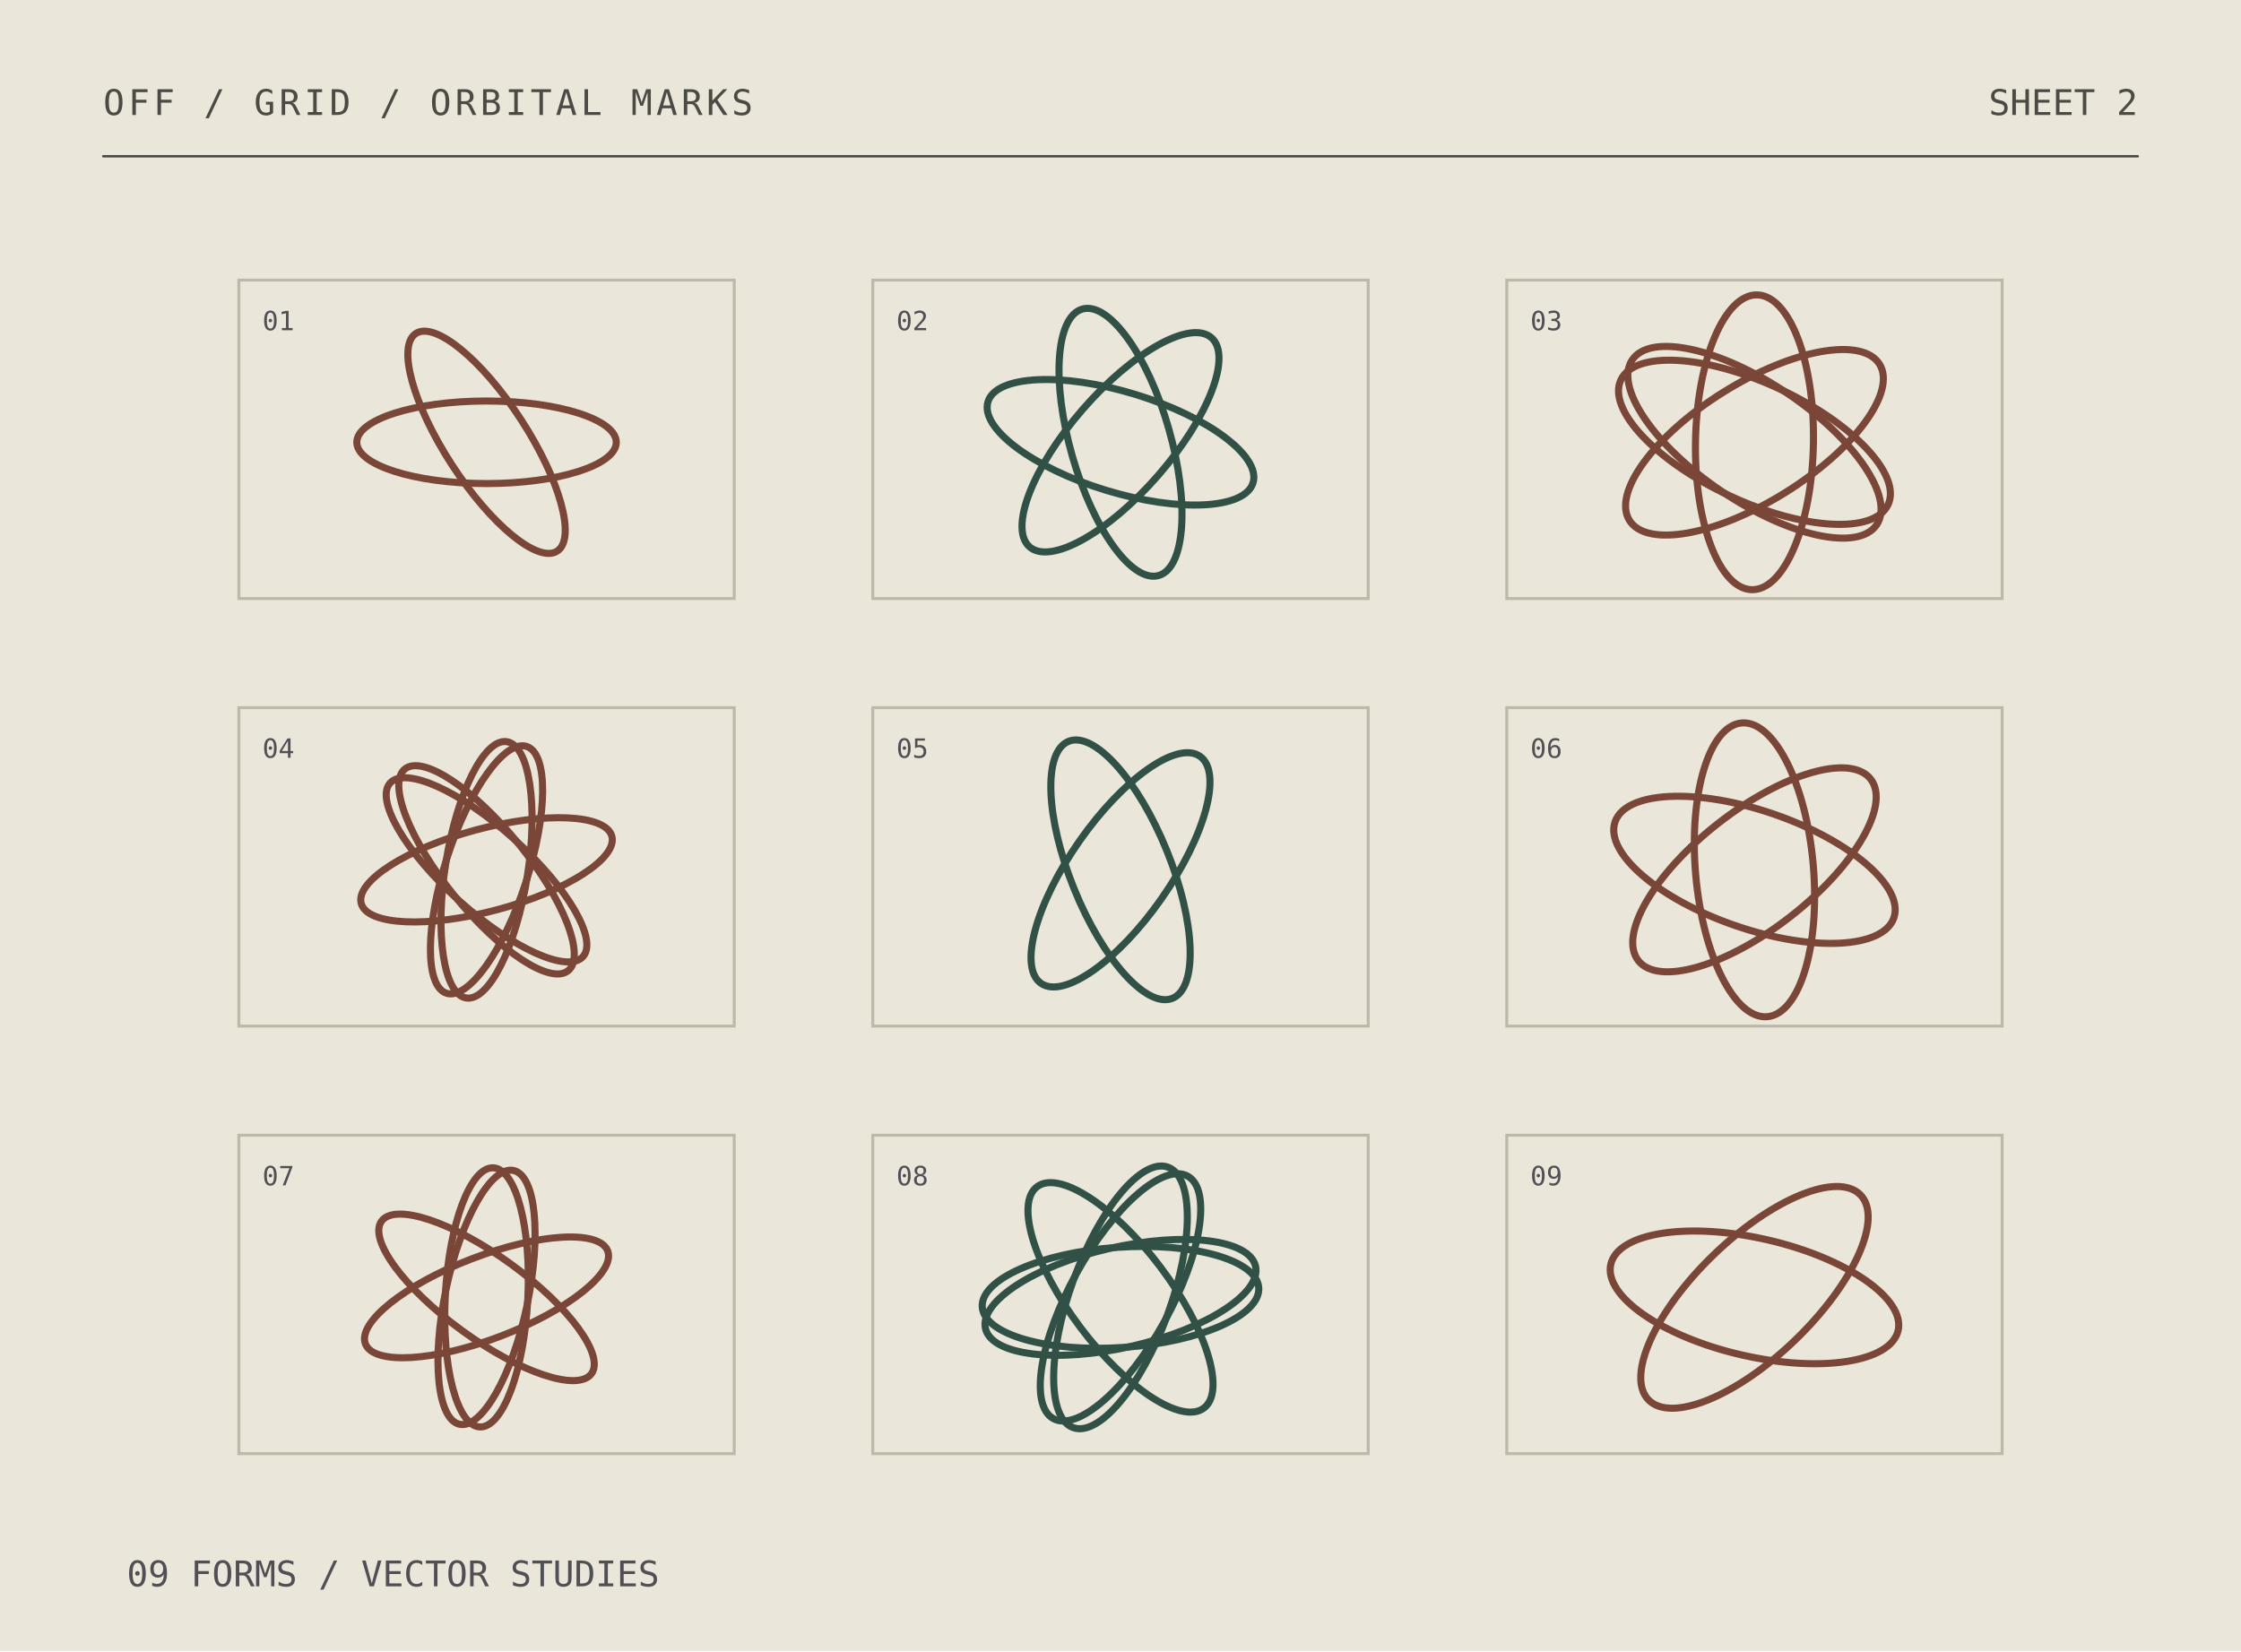
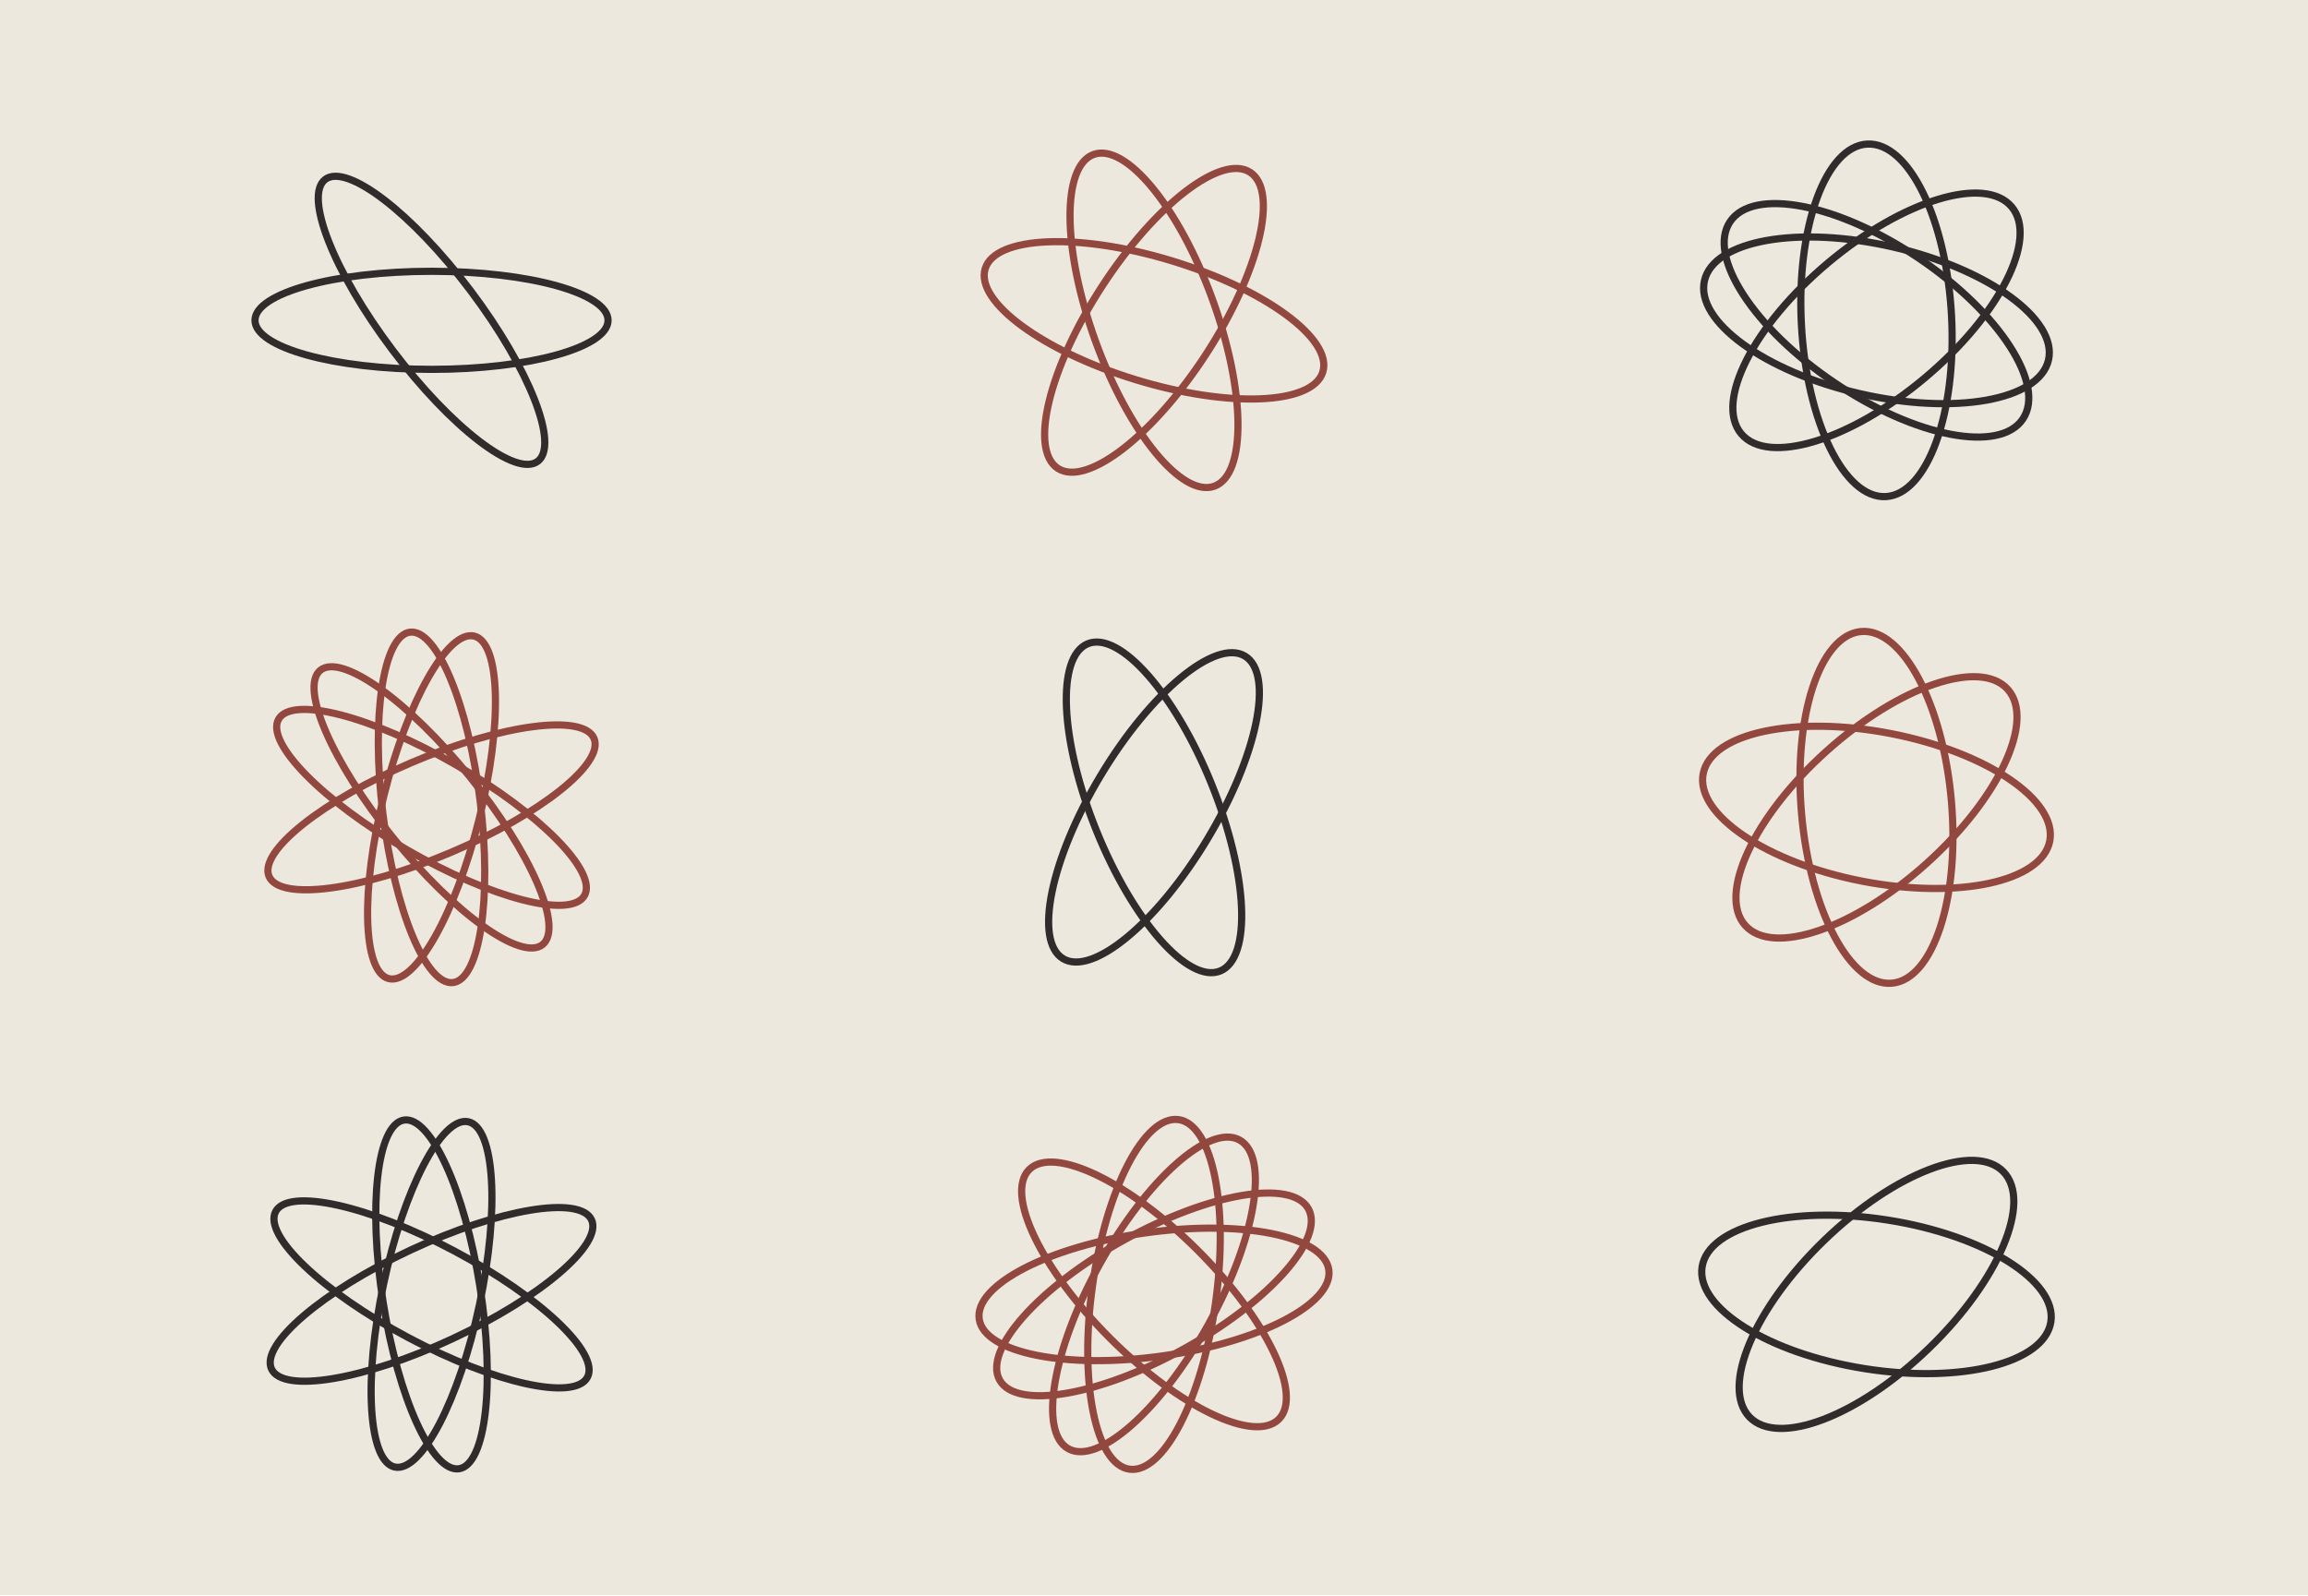
- <svg xmlns="http://www.w3.org/2000/svg" viewBox="0 0 760 560" width="760" height="560">
-   <rect x="0" y="0" width="760" height="560" rx="0" fill="#eae6d9" />
-   <text x="35" y="39" font-family="monospace" font-size="12" font-weight="500" fill="#4b4a44" letter-spacing="1.3">OFF / GRID    /    ORBITAL MARKS</text>
-   <text x="725" y="39" font-family="monospace" font-size="12" font-weight="500" fill="#4b4a44" text-anchor="end">SHEET 2</text>
-   <path d="M35 53L725 53" fill="none" stroke="#4b4a44" stroke-width="0.8" stroke-linecap="round" stroke-linejoin="round" />
-   <rect x="81" y="95" width="168" height="108" rx="0" fill="none" stroke="#beb8a9" stroke-width="1" />
-   <text x="89" y="112" font-family="monospace" font-size="9" font-weight="500" fill="#514e56">01</text>
-   <ellipse cx="165" cy="150" rx="44" ry="14" fill="none" stroke="#794637" stroke-width="2.4" transform="rotate(0 165 150)" />
-   <ellipse cx="165" cy="150" rx="44" ry="14" fill="none" stroke="#794637" stroke-width="2.4" transform="rotate(57 165 150)" />
-   <rect x="296" y="95" width="168" height="108" rx="0" fill="none" stroke="#beb8a9" stroke-width="1" />
-   <text x="304" y="112" font-family="monospace" font-size="9" font-weight="500" fill="#514e56">02</text>
-   <ellipse cx="380" cy="150" rx="47" ry="17" fill="none" stroke="#315147" stroke-width="2.4" transform="rotate(17 380 150)" />
-   <ellipse cx="380" cy="150" rx="47" ry="17" fill="none" stroke="#315147" stroke-width="2.4" transform="rotate(74 380 150)" />
-   <ellipse cx="380" cy="150" rx="47" ry="17" fill="none" stroke="#315147" stroke-width="2.4" transform="rotate(131 380 150)" />
-   <rect x="511" y="95" width="168" height="108" rx="0" fill="none" stroke="#beb8a9" stroke-width="1" />
-   <text x="519" y="112" font-family="monospace" font-size="9" font-weight="500" fill="#514e56">03</text>
-   <ellipse cx="595" cy="150" rx="50" ry="20" fill="none" stroke="#794637" stroke-width="2.4" transform="rotate(34 595 150)" />
-   <ellipse cx="595" cy="150" rx="50" ry="20" fill="none" stroke="#794637" stroke-width="2.4" transform="rotate(91 595 150)" />
-   <ellipse cx="595" cy="150" rx="50" ry="20" fill="none" stroke="#794637" stroke-width="2.4" transform="rotate(148 595 150)" />
-   <ellipse cx="595" cy="150" rx="50" ry="20" fill="none" stroke="#794637" stroke-width="2.4" transform="rotate(25 595 150)" />
-   <rect x="81" y="240" width="168" height="108" rx="0" fill="none" stroke="#beb8a9" stroke-width="1" />
-   <text x="89" y="257" font-family="monospace" font-size="9" font-weight="500" fill="#514e56">04</text>
-   <ellipse cx="165" cy="295" rx="44" ry="14" fill="none" stroke="#794637" stroke-width="2.4" transform="rotate(51 165 295)" />
-   <ellipse cx="165" cy="295" rx="44" ry="14" fill="none" stroke="#794637" stroke-width="2.4" transform="rotate(108 165 295)" />
-   <ellipse cx="165" cy="295" rx="44" ry="14" fill="none" stroke="#794637" stroke-width="2.4" transform="rotate(165 165 295)" />
-   <ellipse cx="165" cy="295" rx="44" ry="14" fill="none" stroke="#794637" stroke-width="2.4" transform="rotate(42 165 295)" />
-   <ellipse cx="165" cy="295" rx="44" ry="14" fill="none" stroke="#794637" stroke-width="2.4" transform="rotate(99 165 295)" />
-   <rect x="296" y="240" width="168" height="108" rx="0" fill="none" stroke="#beb8a9" stroke-width="1" />
-   <text x="304" y="257" font-family="monospace" font-size="9" font-weight="500" fill="#514e56">05</text>
-   <ellipse cx="380" cy="295" rx="47" ry="17" fill="none" stroke="#315147" stroke-width="2.4" transform="rotate(68 380 295)" />
-   <ellipse cx="380" cy="295" rx="47" ry="17" fill="none" stroke="#315147" stroke-width="2.4" transform="rotate(125 380 295)" />
-   <rect x="511" y="240" width="168" height="108" rx="0" fill="none" stroke="#beb8a9" stroke-width="1" />
-   <text x="519" y="257" font-family="monospace" font-size="9" font-weight="500" fill="#514e56">06</text>
-   <ellipse cx="595" cy="295" rx="50" ry="20" fill="none" stroke="#794637" stroke-width="2.4" transform="rotate(85 595 295)" />
-   <ellipse cx="595" cy="295" rx="50" ry="20" fill="none" stroke="#794637" stroke-width="2.4" transform="rotate(142 595 295)" />
-   <ellipse cx="595" cy="295" rx="50" ry="20" fill="none" stroke="#794637" stroke-width="2.4" transform="rotate(19 595 295)" />
-   <rect x="81" y="385" width="168" height="108" rx="0" fill="none" stroke="#beb8a9" stroke-width="1" />
-   <text x="89" y="402" font-family="monospace" font-size="9" font-weight="500" fill="#514e56">07</text>
-   <ellipse cx="165" cy="440" rx="44" ry="14" fill="none" stroke="#794637" stroke-width="2.4" transform="rotate(102 165 440)" />
-   <ellipse cx="165" cy="440" rx="44" ry="14" fill="none" stroke="#794637" stroke-width="2.4" transform="rotate(159 165 440)" />
-   <ellipse cx="165" cy="440" rx="44" ry="14" fill="none" stroke="#794637" stroke-width="2.4" transform="rotate(36 165 440)" />
-   <ellipse cx="165" cy="440" rx="44" ry="14" fill="none" stroke="#794637" stroke-width="2.4" transform="rotate(93 165 440)" />
-   <rect x="296" y="385" width="168" height="108" rx="0" fill="none" stroke="#beb8a9" stroke-width="1" />
-   <text x="304" y="402" font-family="monospace" font-size="9" font-weight="500" fill="#514e56">08</text>
-   <ellipse cx="380" cy="440" rx="47" ry="17" fill="none" stroke="#315147" stroke-width="2.4" transform="rotate(119 380 440)" />
-   <ellipse cx="380" cy="440" rx="47" ry="17" fill="none" stroke="#315147" stroke-width="2.4" transform="rotate(176 380 440)" />
-   <ellipse cx="380" cy="440" rx="47" ry="17" fill="none" stroke="#315147" stroke-width="2.4" transform="rotate(53 380 440)" />
-   <ellipse cx="380" cy="440" rx="47" ry="17" fill="none" stroke="#315147" stroke-width="2.4" transform="rotate(110 380 440)" />
-   <ellipse cx="380" cy="440" rx="47" ry="17" fill="none" stroke="#315147" stroke-width="2.4" transform="rotate(167 380 440)" />
-   <rect x="511" y="385" width="168" height="108" rx="0" fill="none" stroke="#beb8a9" stroke-width="1" />
-   <text x="519" y="402" font-family="monospace" font-size="9" font-weight="500" fill="#514e56">09</text>
-   <ellipse cx="595" cy="440" rx="50" ry="20" fill="none" stroke="#794637" stroke-width="2.4" transform="rotate(136 595 440)" />
-   <ellipse cx="595" cy="440" rx="50" ry="20" fill="none" stroke="#794637" stroke-width="2.4" transform="rotate(13 595 440)" />
-   <text x="43" y="538" font-family="monospace" font-size="12" font-weight="500" fill="#514e56">09 FORMS    /    VECTOR STUDIES</text>
+ <svg xmlns="http://www.w3.org/2000/svg" viewBox="0 0 706 488" width="706" height="488">
+   <defs />
+   <rect x="0" y="0" width="706" height="488" rx="0" fill="#ede8dd" />
+   <ellipse cx="132" cy="98" rx="54" ry="15" fill="none" stroke="#302c2c" stroke-width="2.2" transform="rotate(0 132 98)" />
+   <ellipse cx="132" cy="98" rx="54" ry="15" fill="none" stroke="#302c2c" stroke-width="2.2" transform="rotate(53 132 98)" />
+   <ellipse cx="353" cy="98" rx="54" ry="19" fill="none" stroke="#93483f" stroke-width="2.2" transform="rotate(17 353 98)" />
+   <ellipse cx="353" cy="98" rx="54" ry="19" fill="none" stroke="#93483f" stroke-width="2.2" transform="rotate(70 353 98)" />
+   <ellipse cx="353" cy="98" rx="54" ry="19" fill="none" stroke="#93483f" stroke-width="2.2" transform="rotate(123 353 98)" />
+   <ellipse cx="574" cy="98" rx="54" ry="23" fill="none" stroke="#302c2c" stroke-width="2.2" transform="rotate(34 574 98)" />
+   <ellipse cx="574" cy="98" rx="54" ry="23" fill="none" stroke="#302c2c" stroke-width="2.2" transform="rotate(87 574 98)" />
+   <ellipse cx="574" cy="98" rx="54" ry="23" fill="none" stroke="#302c2c" stroke-width="2.2" transform="rotate(140 574 98)" />
+   <ellipse cx="574" cy="98" rx="54" ry="23" fill="none" stroke="#302c2c" stroke-width="2.2" transform="rotate(193 574 98)" />
+   <ellipse cx="132" cy="247" rx="54" ry="15" fill="none" stroke="#93483f" stroke-width="2.2" transform="rotate(51 132 247)" />
+   <ellipse cx="132" cy="247" rx="54" ry="15" fill="none" stroke="#93483f" stroke-width="2.2" transform="rotate(104 132 247)" />
+   <ellipse cx="132" cy="247" rx="54" ry="15" fill="none" stroke="#93483f" stroke-width="2.2" transform="rotate(157 132 247)" />
+   <ellipse cx="132" cy="247" rx="54" ry="15" fill="none" stroke="#93483f" stroke-width="2.2" transform="rotate(210 132 247)" />
+   <ellipse cx="132" cy="247" rx="54" ry="15" fill="none" stroke="#93483f" stroke-width="2.2" transform="rotate(263 132 247)" />
+   <ellipse cx="353" cy="247" rx="54" ry="19" fill="none" stroke="#302c2c" stroke-width="2.2" transform="rotate(68 353 247)" />
+   <ellipse cx="353" cy="247" rx="54" ry="19" fill="none" stroke="#302c2c" stroke-width="2.2" transform="rotate(121 353 247)" />
+   <ellipse cx="574" cy="247" rx="54" ry="23" fill="none" stroke="#93483f" stroke-width="2.2" transform="rotate(85 574 247)" />
+   <ellipse cx="574" cy="247" rx="54" ry="23" fill="none" stroke="#93483f" stroke-width="2.2" transform="rotate(138 574 247)" />
+   <ellipse cx="574" cy="247" rx="54" ry="23" fill="none" stroke="#93483f" stroke-width="2.2" transform="rotate(191 574 247)" />
+   <ellipse cx="132" cy="396" rx="54" ry="15" fill="none" stroke="#302c2c" stroke-width="2.2" transform="rotate(102 132 396)" />
+   <ellipse cx="132" cy="396" rx="54" ry="15" fill="none" stroke="#302c2c" stroke-width="2.2" transform="rotate(155 132 396)" />
+   <ellipse cx="132" cy="396" rx="54" ry="15" fill="none" stroke="#302c2c" stroke-width="2.2" transform="rotate(208 132 396)" />
+   <ellipse cx="132" cy="396" rx="54" ry="15" fill="none" stroke="#302c2c" stroke-width="2.2" transform="rotate(261 132 396)" />
+   <ellipse cx="353" cy="396" rx="54" ry="19" fill="none" stroke="#93483f" stroke-width="2.2" transform="rotate(119 353 396)" />
+   <ellipse cx="353" cy="396" rx="54" ry="19" fill="none" stroke="#93483f" stroke-width="2.2" transform="rotate(172 353 396)" />
+   <ellipse cx="353" cy="396" rx="54" ry="19" fill="none" stroke="#93483f" stroke-width="2.2" transform="rotate(225 353 396)" />
+   <ellipse cx="353" cy="396" rx="54" ry="19" fill="none" stroke="#93483f" stroke-width="2.2" transform="rotate(278 353 396)" />
+   <ellipse cx="353" cy="396" rx="54" ry="19" fill="none" stroke="#93483f" stroke-width="2.2" transform="rotate(331 353 396)" />
+   <ellipse cx="574" cy="396" rx="54" ry="23" fill="none" stroke="#302c2c" stroke-width="2.2" transform="rotate(136 574 396)" />
+   <ellipse cx="574" cy="396" rx="54" ry="23" fill="none" stroke="#302c2c" stroke-width="2.2" transform="rotate(189 574 396)" />
</svg>
